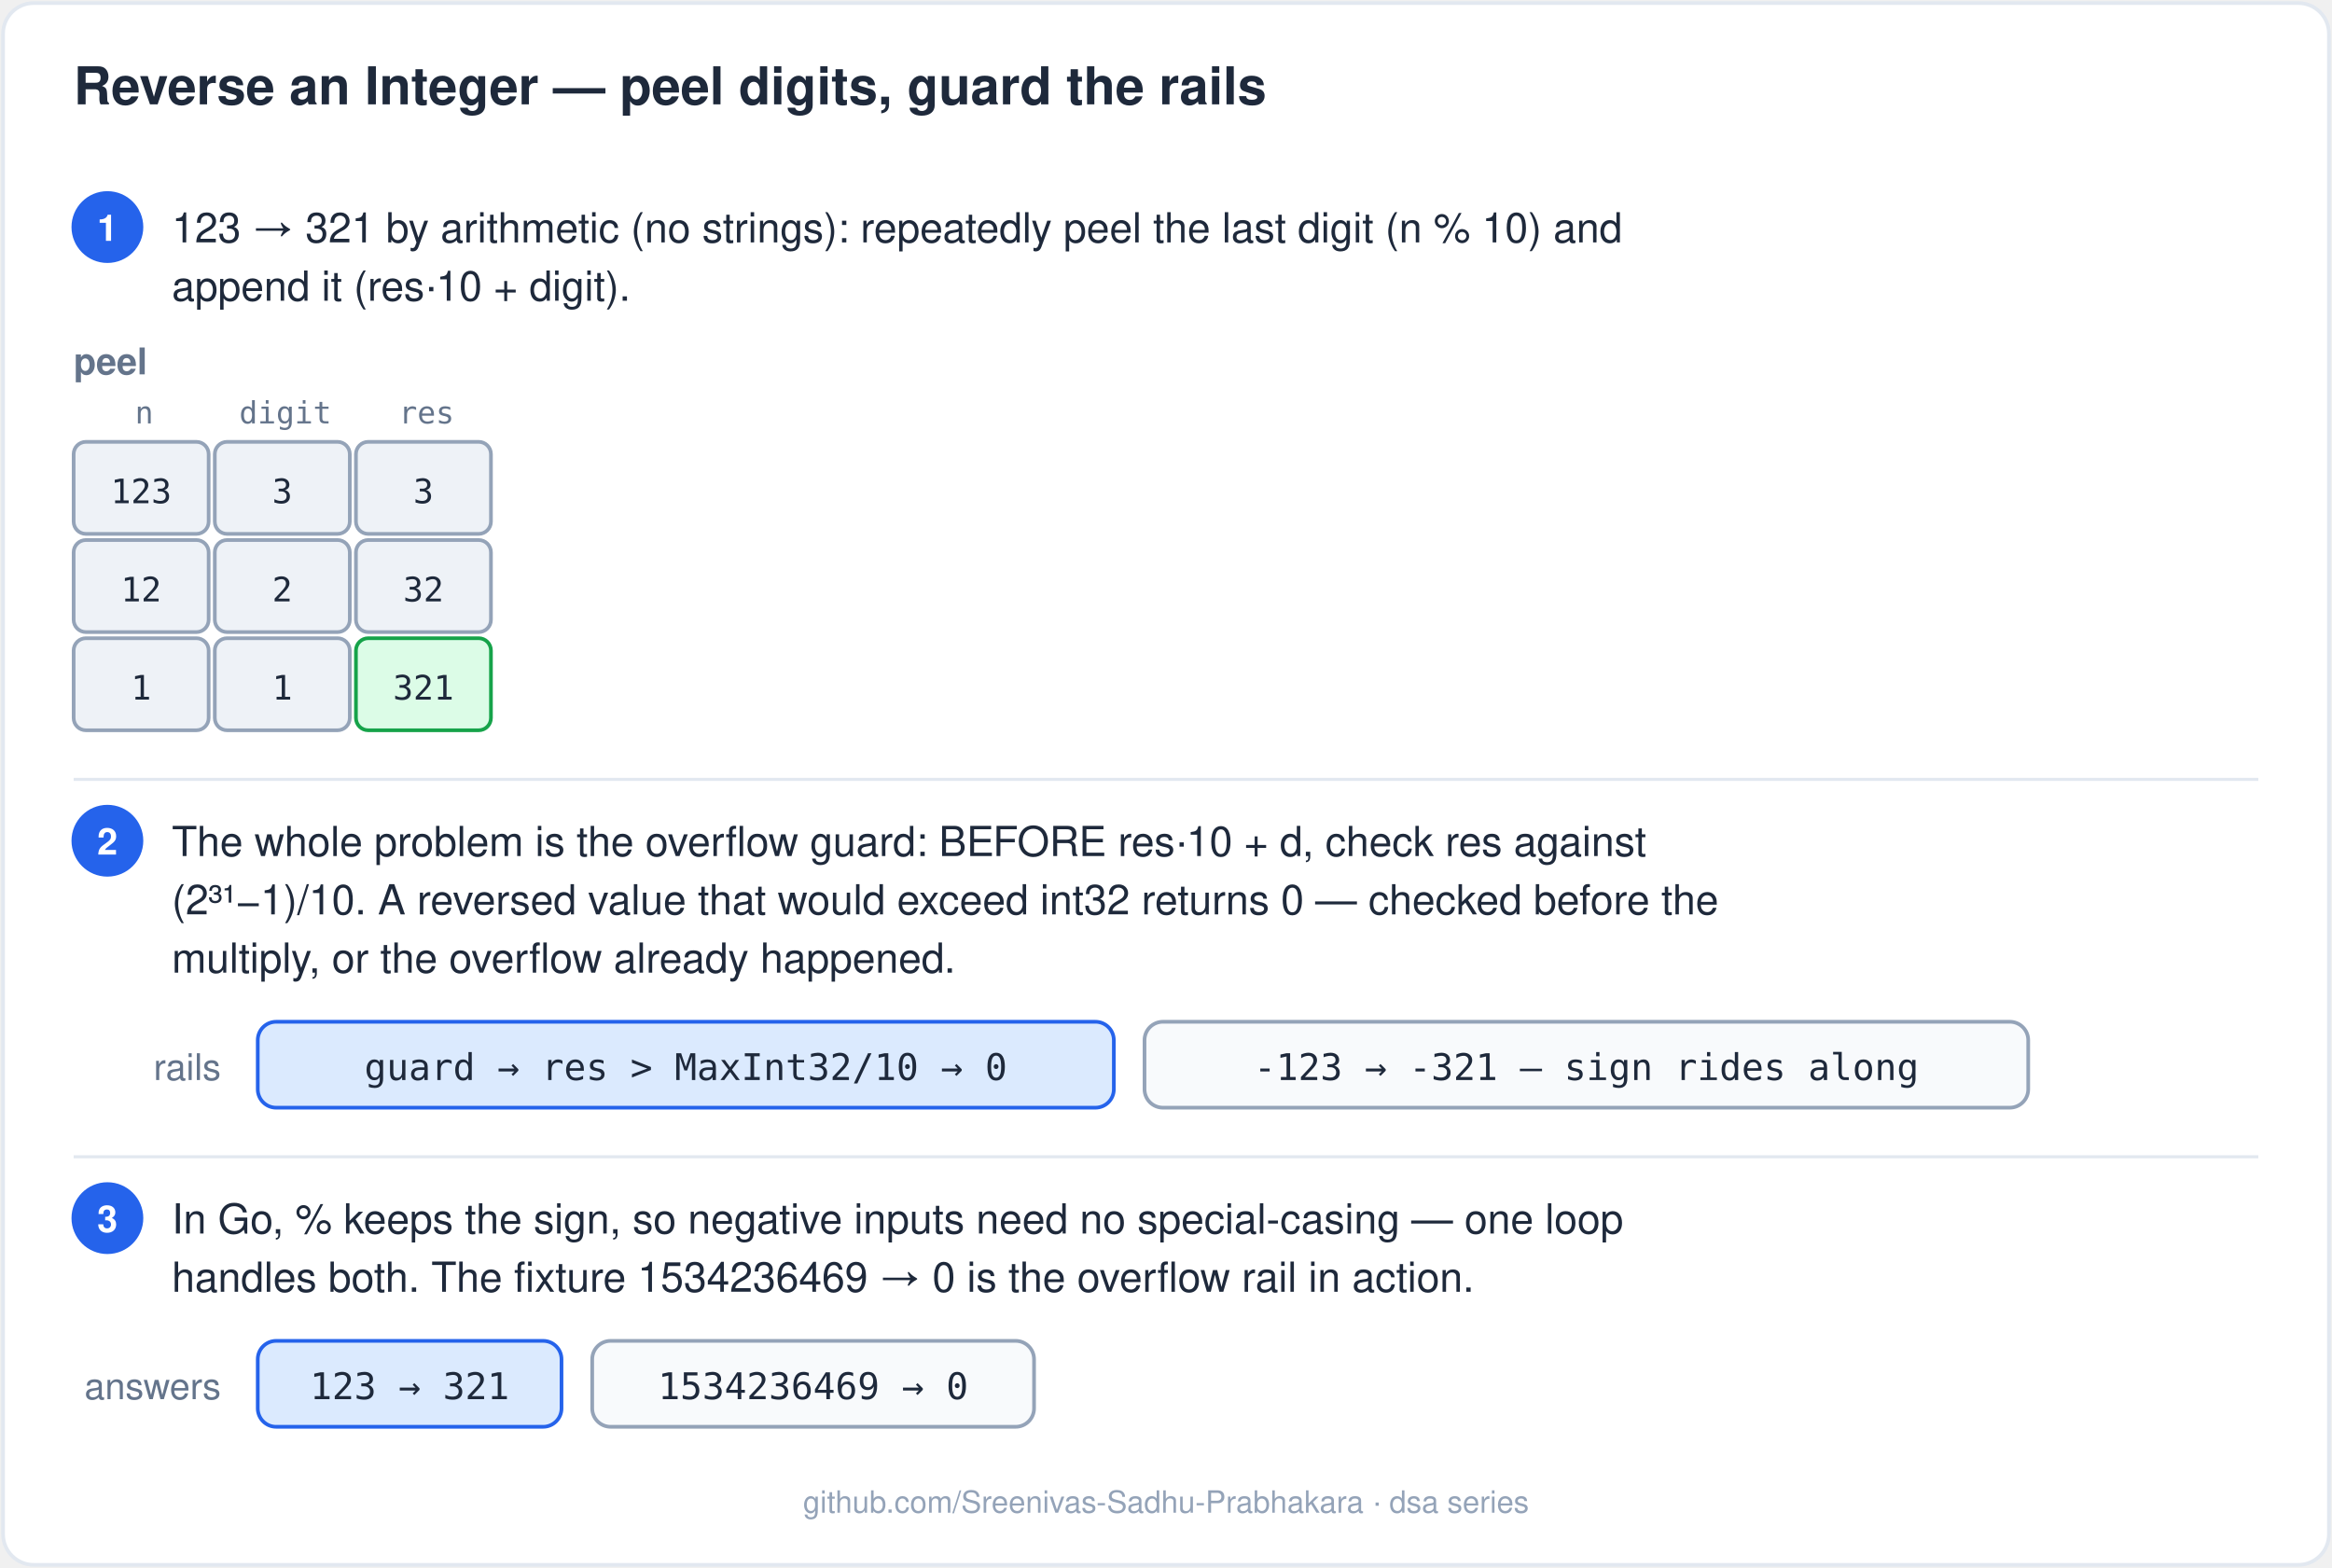
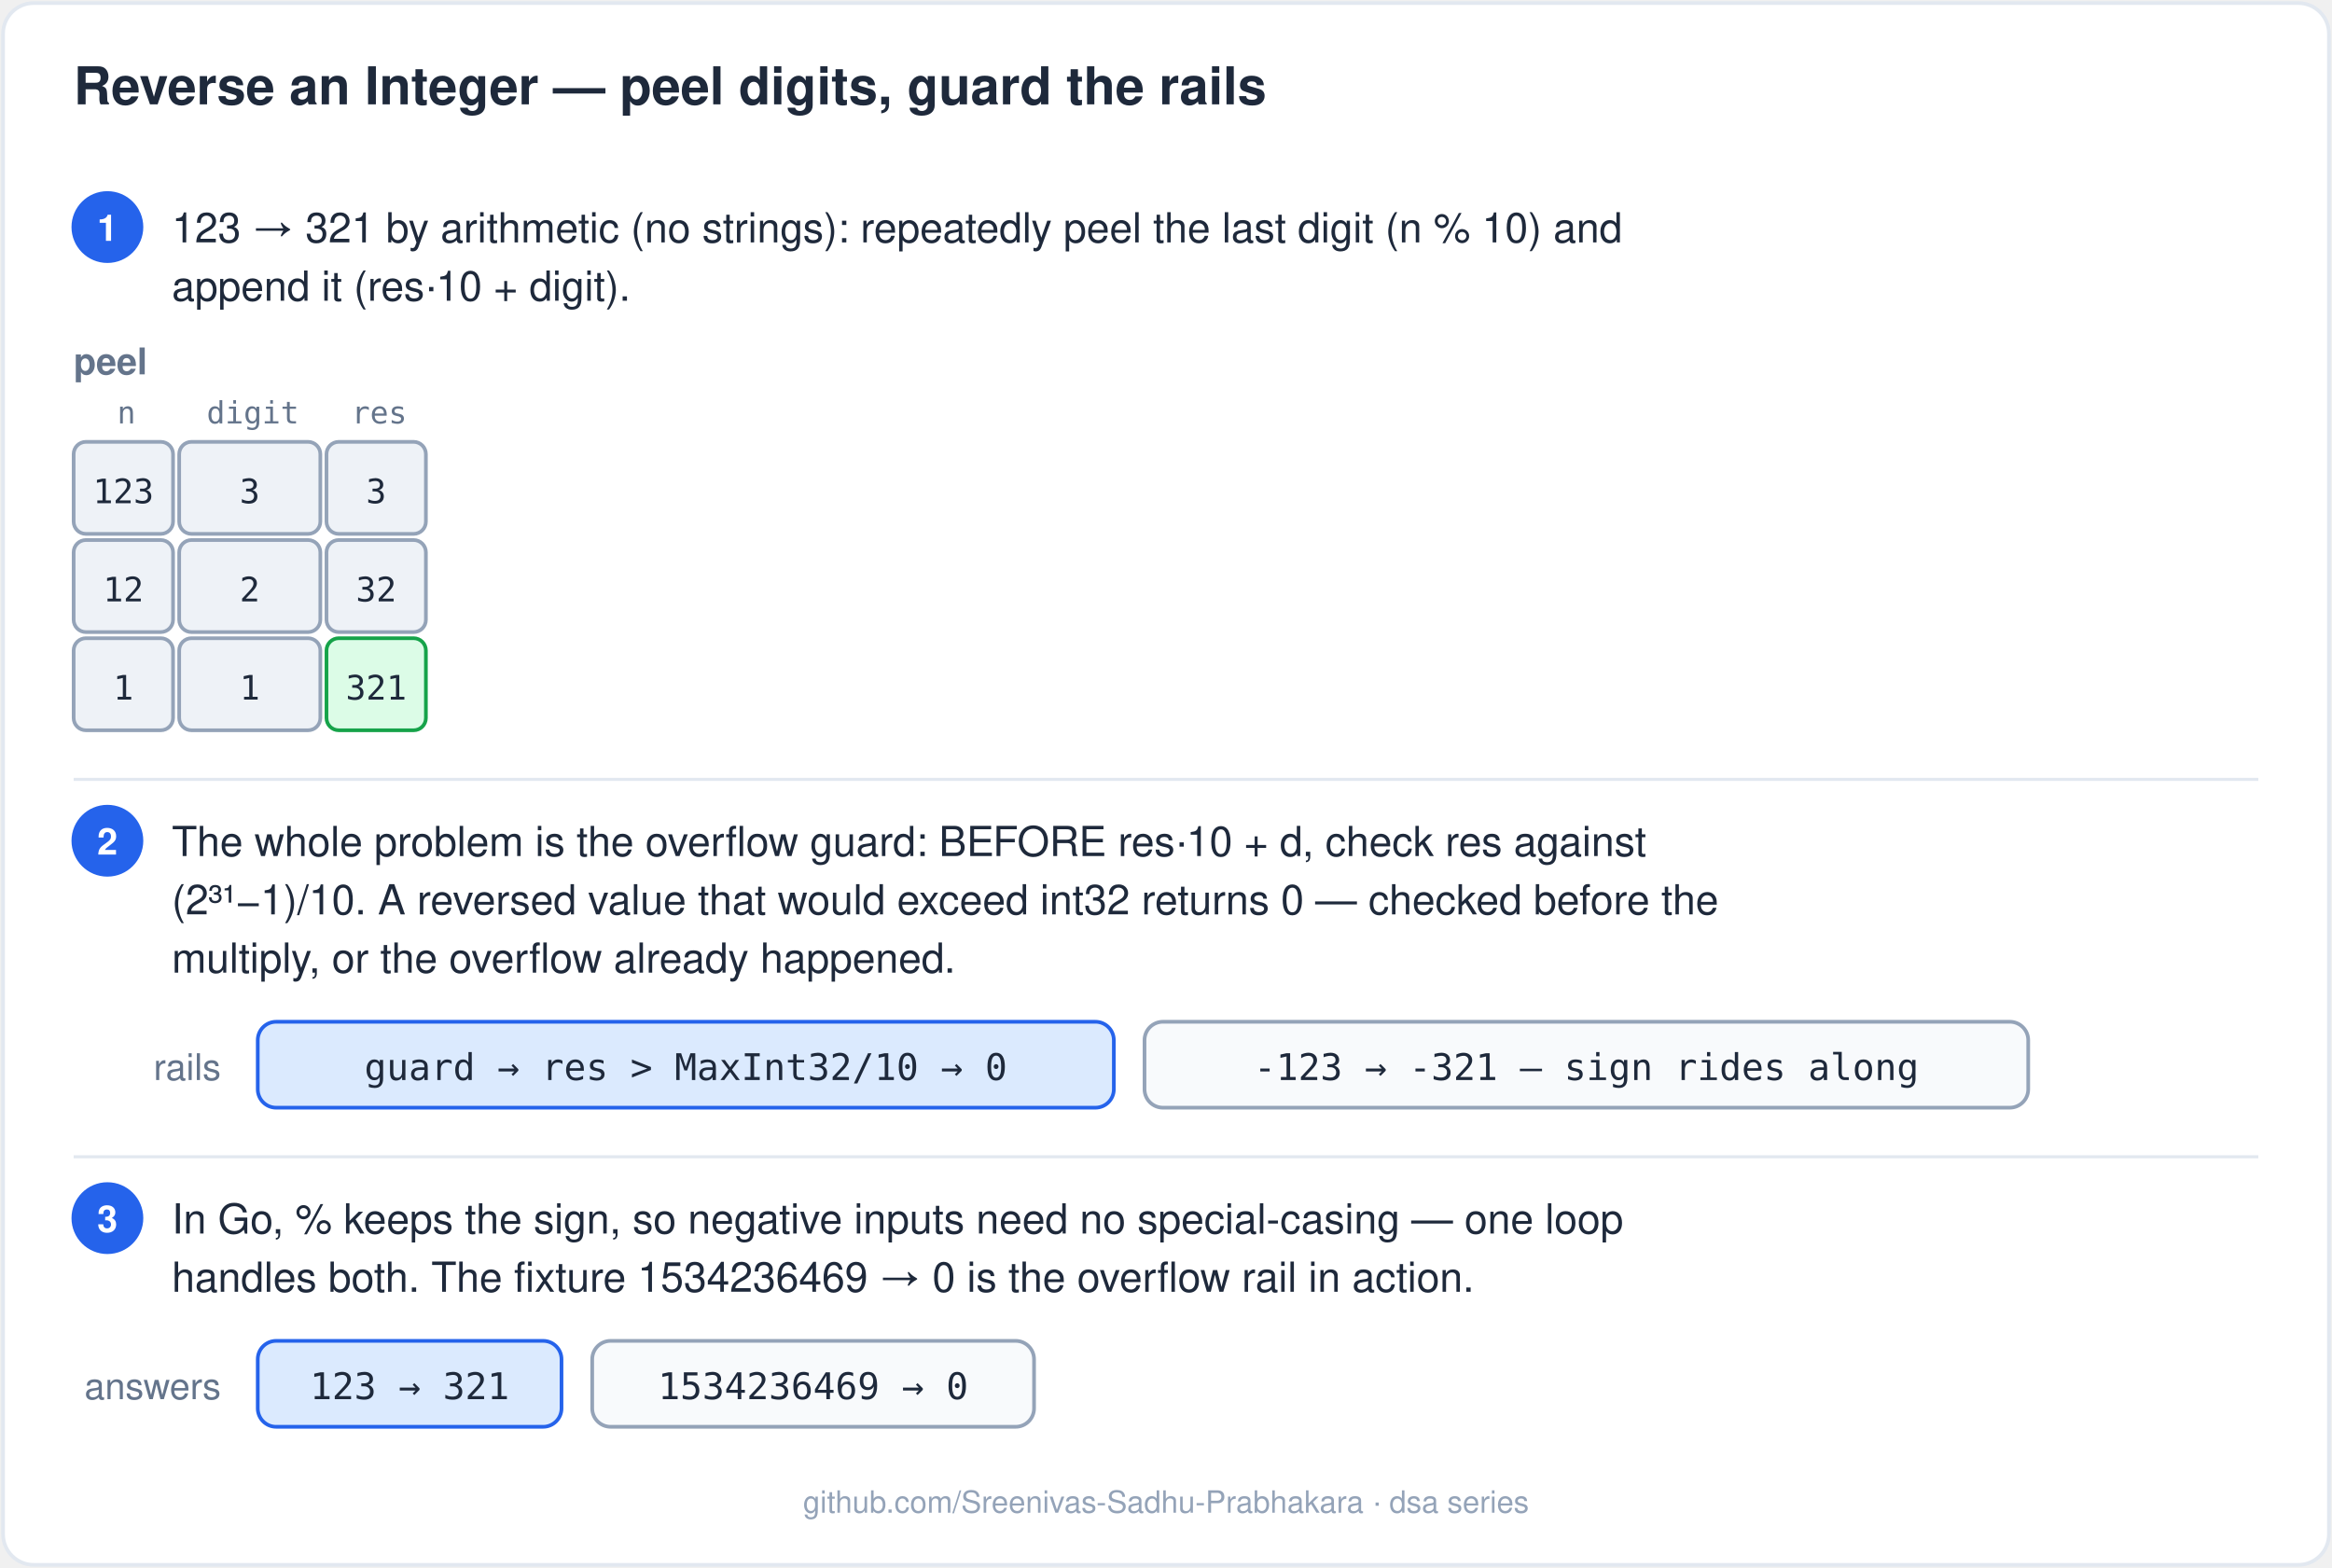
<svg xmlns="http://www.w3.org/2000/svg" width="760" height="511" viewBox="0 0 760 511" role="img" aria-label="Step-by-step visual walkthrough">
  <defs>
    <marker id="arr" markerWidth="8" markerHeight="8" refX="6" refY="3" orient="auto">
      <path d="M0,0 L7,3 L0,6 z" fill="context-stroke" />
    </marker>
  </defs>
  <rect x="1.0" y="1.0" width="758.0" height="509.0" rx="10" fill="#ffffff" stroke="#e2e8f0" stroke-width="1.2" />
  <text x="24.0" y="34.0" font-family="-apple-system,Segoe UI,Helvetica,Arial,sans-serif" font-size="17" fill="#1e293b" text-anchor="start" font-weight="600">Reverse an Integer — peel digits, guard the rails</text>
  <circle cx="35.0" cy="74.0" r="11" fill="#2563eb" stroke="#2563eb" stroke-width="1.4" />
  <text x="35.0" y="78.5" font-family="-apple-system,Segoe UI,Helvetica,Arial,sans-serif" font-size="12" fill="#ffffff" text-anchor="middle" font-weight="600">1</text>
  <text x="56.0" y="79.0" font-family="-apple-system,Segoe UI,Helvetica,Arial,sans-serif" font-size="13.5" fill="#1e293b" text-anchor="start">123 → 321 by arithmetic (no strings): repeatedly peel the last digit (n % 10) and</text>
  <text x="56.0" y="98.0" font-family="-apple-system,Segoe UI,Helvetica,Arial,sans-serif" font-size="13.5" fill="#1e293b" text-anchor="start">append it (res·10 + digit).</text>
  <text x="24.0" y="122.0" font-family="-apple-system,Segoe UI,Helvetica,Arial,sans-serif" font-size="12" fill="#64748b" text-anchor="start" font-weight="600">peel</text>
-   <text x="47.0" y="138.0" font-family="ui-monospace,Menlo,monospace" font-size="10" fill="#64748b" text-anchor="middle">n</text>
-   <text x="93.0" y="138.0" font-family="ui-monospace,Menlo,monospace" font-size="10" fill="#64748b" text-anchor="middle">digit</text>
-   <text x="139.0" y="138.0" font-family="ui-monospace,Menlo,monospace" font-size="10" fill="#64748b" text-anchor="middle">res</text>
-   <rect x="24.0" y="144.0" width="44.0" height="30.0" rx="4" fill="#eef2f7" stroke="#94a3b8" stroke-width="1.2" />
-   <text x="46.0" y="164.0" font-family="ui-monospace,Menlo,monospace" font-size="11" fill="#1e293b" text-anchor="middle">123</text>
-   <rect x="70.0" y="144.0" width="44.0" height="30.0" rx="4" fill="#eef2f7" stroke="#94a3b8" stroke-width="1.2" />
-   <text x="92.0" y="164.0" font-family="ui-monospace,Menlo,monospace" font-size="11" fill="#1e293b" text-anchor="middle">3</text>
-   <rect x="116.0" y="144.0" width="44.0" height="30.0" rx="4" fill="#eef2f7" stroke="#94a3b8" stroke-width="1.2" />
-   <text x="138.0" y="164.0" font-family="ui-monospace,Menlo,monospace" font-size="11" fill="#1e293b" text-anchor="middle">3</text>
-   <rect x="24.0" y="176.0" width="44.0" height="30.0" rx="4" fill="#eef2f7" stroke="#94a3b8" stroke-width="1.2" />
-   <text x="46.0" y="196.0" font-family="ui-monospace,Menlo,monospace" font-size="11" fill="#1e293b" text-anchor="middle">12</text>
-   <rect x="70.0" y="176.0" width="44.0" height="30.0" rx="4" fill="#eef2f7" stroke="#94a3b8" stroke-width="1.2" />
-   <text x="92.0" y="196.0" font-family="ui-monospace,Menlo,monospace" font-size="11" fill="#1e293b" text-anchor="middle">2</text>
-   <rect x="116.0" y="176.0" width="44.0" height="30.0" rx="4" fill="#eef2f7" stroke="#94a3b8" stroke-width="1.2" />
-   <text x="138.0" y="196.0" font-family="ui-monospace,Menlo,monospace" font-size="11" fill="#1e293b" text-anchor="middle">32</text>
-   <rect x="24.0" y="208.0" width="44.0" height="30.0" rx="4" fill="#eef2f7" stroke="#94a3b8" stroke-width="1.2" />
-   <text x="46.0" y="228.0" font-family="ui-monospace,Menlo,monospace" font-size="11" fill="#1e293b" text-anchor="middle">1</text>
-   <rect x="70.0" y="208.0" width="44.0" height="30.0" rx="4" fill="#eef2f7" stroke="#94a3b8" stroke-width="1.2" />
-   <text x="92.0" y="228.0" font-family="ui-monospace,Menlo,monospace" font-size="11" fill="#1e293b" text-anchor="middle">1</text>
-   <rect x="116.0" y="208.0" width="44.0" height="30.0" rx="4" fill="#dcfce7" stroke="#16a34a" stroke-width="1.2" />
-   <text x="138.0" y="228.0" font-family="ui-monospace,Menlo,monospace" font-size="11" fill="#1e293b" text-anchor="middle">321</text>
+   <text x="41.2" y="138.0" font-family="ui-monospace,Menlo,monospace" font-size="10" fill="#64748b" text-anchor="middle">n</text>
+   <text x="82.4" y="138.0" font-family="ui-monospace,Menlo,monospace" font-size="10" fill="#64748b" text-anchor="middle">digit</text>
+   <text x="123.6" y="138.0" font-family="ui-monospace,Menlo,monospace" font-size="10" fill="#64748b" text-anchor="middle">res</text>
+   <rect x="24.0" y="144.0" width="32.4" height="30.0" rx="4" fill="#eef2f7" stroke="#94a3b8" stroke-width="1.2" />
+   <text x="40.2" y="164.0" font-family="ui-monospace,Menlo,monospace" font-size="11" fill="#1e293b" text-anchor="middle">123</text>
+   <rect x="58.4" y="144.0" width="46.0" height="30.0" rx="4" fill="#eef2f7" stroke="#94a3b8" stroke-width="1.2" />
+   <text x="81.4" y="164.0" font-family="ui-monospace,Menlo,monospace" font-size="11" fill="#1e293b" text-anchor="middle">3</text>
+   <rect x="106.4" y="144.0" width="32.4" height="30.0" rx="4" fill="#eef2f7" stroke="#94a3b8" stroke-width="1.2" />
+   <text x="122.6" y="164.0" font-family="ui-monospace,Menlo,monospace" font-size="11" fill="#1e293b" text-anchor="middle">3</text>
+   <rect x="24.0" y="176.0" width="32.4" height="30.0" rx="4" fill="#eef2f7" stroke="#94a3b8" stroke-width="1.2" />
+   <text x="40.2" y="196.0" font-family="ui-monospace,Menlo,monospace" font-size="11" fill="#1e293b" text-anchor="middle">12</text>
+   <rect x="58.4" y="176.0" width="46.0" height="30.0" rx="4" fill="#eef2f7" stroke="#94a3b8" stroke-width="1.2" />
+   <text x="81.4" y="196.0" font-family="ui-monospace,Menlo,monospace" font-size="11" fill="#1e293b" text-anchor="middle">2</text>
+   <rect x="106.4" y="176.0" width="32.4" height="30.0" rx="4" fill="#eef2f7" stroke="#94a3b8" stroke-width="1.2" />
+   <text x="122.6" y="196.0" font-family="ui-monospace,Menlo,monospace" font-size="11" fill="#1e293b" text-anchor="middle">32</text>
+   <rect x="24.0" y="208.0" width="32.4" height="30.0" rx="4" fill="#eef2f7" stroke="#94a3b8" stroke-width="1.2" />
+   <text x="40.2" y="228.0" font-family="ui-monospace,Menlo,monospace" font-size="11" fill="#1e293b" text-anchor="middle">1</text>
+   <rect x="58.4" y="208.0" width="46.0" height="30.0" rx="4" fill="#eef2f7" stroke="#94a3b8" stroke-width="1.2" />
+   <text x="81.4" y="228.0" font-family="ui-monospace,Menlo,monospace" font-size="11" fill="#1e293b" text-anchor="middle">1</text>
+   <rect x="106.4" y="208.0" width="32.4" height="30.0" rx="4" fill="#dcfce7" stroke="#16a34a" stroke-width="1.2" />
+   <text x="122.6" y="228.0" font-family="ui-monospace,Menlo,monospace" font-size="11" fill="#1e293b" text-anchor="middle">321</text>
  <line x1="24.0" y1="254.0" x2="736.0" y2="254.0" stroke="#e2e8f0" stroke-width="1" />
  <circle cx="35.0" cy="274.0" r="11" fill="#2563eb" stroke="#2563eb" stroke-width="1.4" />
  <text x="35.0" y="278.5" font-family="-apple-system,Segoe UI,Helvetica,Arial,sans-serif" font-size="12" fill="#ffffff" text-anchor="middle" font-weight="600">2</text>
  <text x="56.0" y="279.0" font-family="-apple-system,Segoe UI,Helvetica,Arial,sans-serif" font-size="13.5" fill="#1e293b" text-anchor="start">The whole problem is the overflow guard: BEFORE res·10 + d, check res against</text>
  <text x="56.0" y="298.0" font-family="-apple-system,Segoe UI,Helvetica,Arial,sans-serif" font-size="13.5" fill="#1e293b" text-anchor="start">(2³¹−1)/10. A reversed value that would exceed int32 returns 0 — checked before the</text>
  <text x="56.0" y="317.0" font-family="-apple-system,Segoe UI,Helvetica,Arial,sans-serif" font-size="13.5" fill="#1e293b" text-anchor="start">multiply, or the overflow already happened.</text>
  <text x="72.0" y="352.0" font-family="-apple-system,Segoe UI,Helvetica,Arial,sans-serif" font-size="12" fill="#64748b" text-anchor="end">rails</text>
  <rect x="84.0" y="333.0" width="279.0" height="28.0" rx="6" fill="#dbeafe" stroke="#2563eb" stroke-width="1.2" />
  <text x="223.5" y="352.0" font-family="ui-monospace,Menlo,monospace" font-size="12" fill="#1e293b" text-anchor="middle">guard → res &gt; MaxInt32/10 → 0</text>
  <rect x="373.0" y="333.0" width="288.0" height="28.0" rx="6" fill="#f8fafc" stroke="#94a3b8" stroke-width="1.2" />
  <text x="517.0" y="352.0" font-family="ui-monospace,Menlo,monospace" font-size="12" fill="#1e293b" text-anchor="middle">-123 → -321 — sign rides along</text>
  <line x1="24.0" y1="377.0" x2="736.0" y2="377.0" stroke="#e2e8f0" stroke-width="1" />
  <circle cx="35.0" cy="397.0" r="11" fill="#2563eb" stroke="#2563eb" stroke-width="1.4" />
  <text x="35.0" y="401.5" font-family="-apple-system,Segoe UI,Helvetica,Arial,sans-serif" font-size="12" fill="#ffffff" text-anchor="middle" font-weight="600">3</text>
  <text x="56.0" y="402.0" font-family="-apple-system,Segoe UI,Helvetica,Arial,sans-serif" font-size="13.5" fill="#1e293b" text-anchor="start">In Go, % keeps the sign, so negative inputs need no special-casing — one loop</text>
  <text x="56.0" y="421.0" font-family="-apple-system,Segoe UI,Helvetica,Arial,sans-serif" font-size="13.5" fill="#1e293b" text-anchor="start">handles both. The fixture 1534236469 → 0 is the overflow rail in action.</text>
  <text x="72.0" y="456.0" font-family="-apple-system,Segoe UI,Helvetica,Arial,sans-serif" font-size="12" fill="#64748b" text-anchor="end">answers</text>
  <rect x="84.0" y="437.0" width="99.0" height="28.0" rx="6" fill="#dbeafe" stroke="#2563eb" stroke-width="1.2" />
  <text x="133.5" y="456.0" font-family="ui-monospace,Menlo,monospace" font-size="12" fill="#1e293b" text-anchor="middle">123 → 321</text>
  <rect x="193.0" y="437.0" width="144.0" height="28.0" rx="6" fill="#f8fafc" stroke="#94a3b8" stroke-width="1.2" />
  <text x="265.0" y="456.0" font-family="ui-monospace,Menlo,monospace" font-size="12" fill="#1e293b" text-anchor="middle">1534236469 → 0</text>
  <text x="380.0" y="493.0" font-family="-apple-system,Segoe UI,Helvetica,Arial,sans-serif" font-size="10" fill="#94a3b8" text-anchor="middle">github.com/Sreenivas-Sadhu-Prabhakara · dsa series</text>
</svg>
